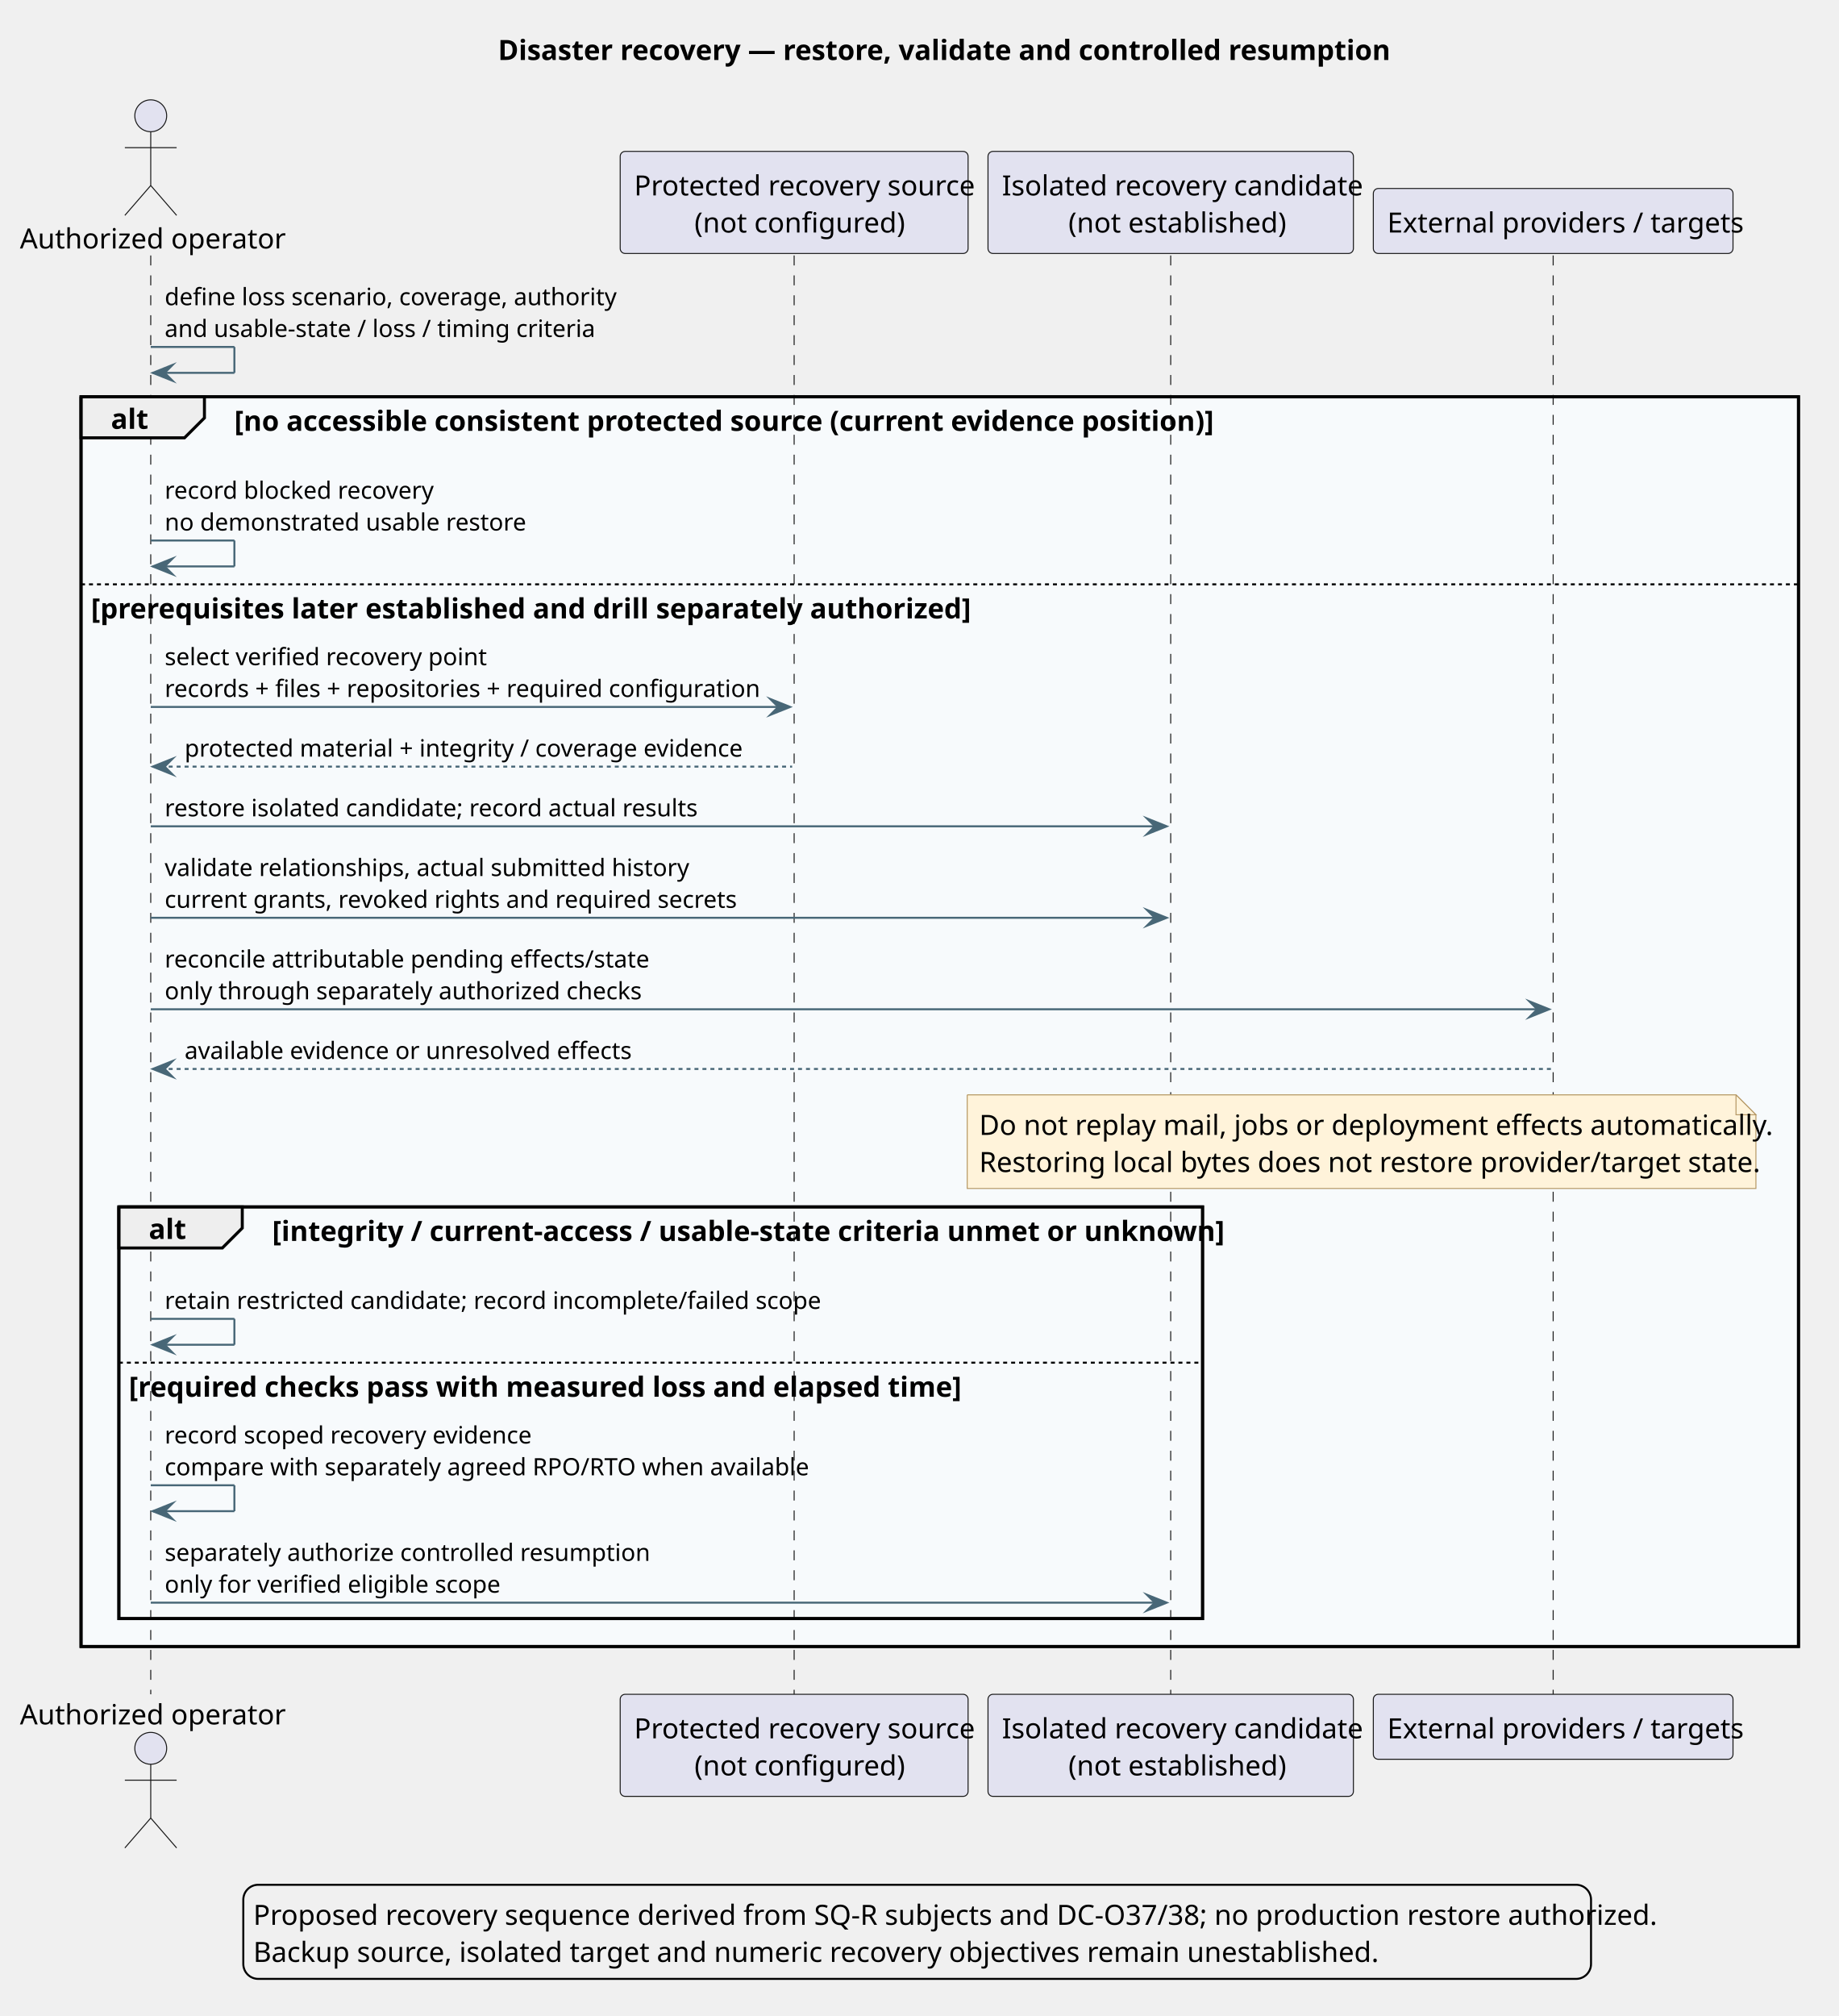
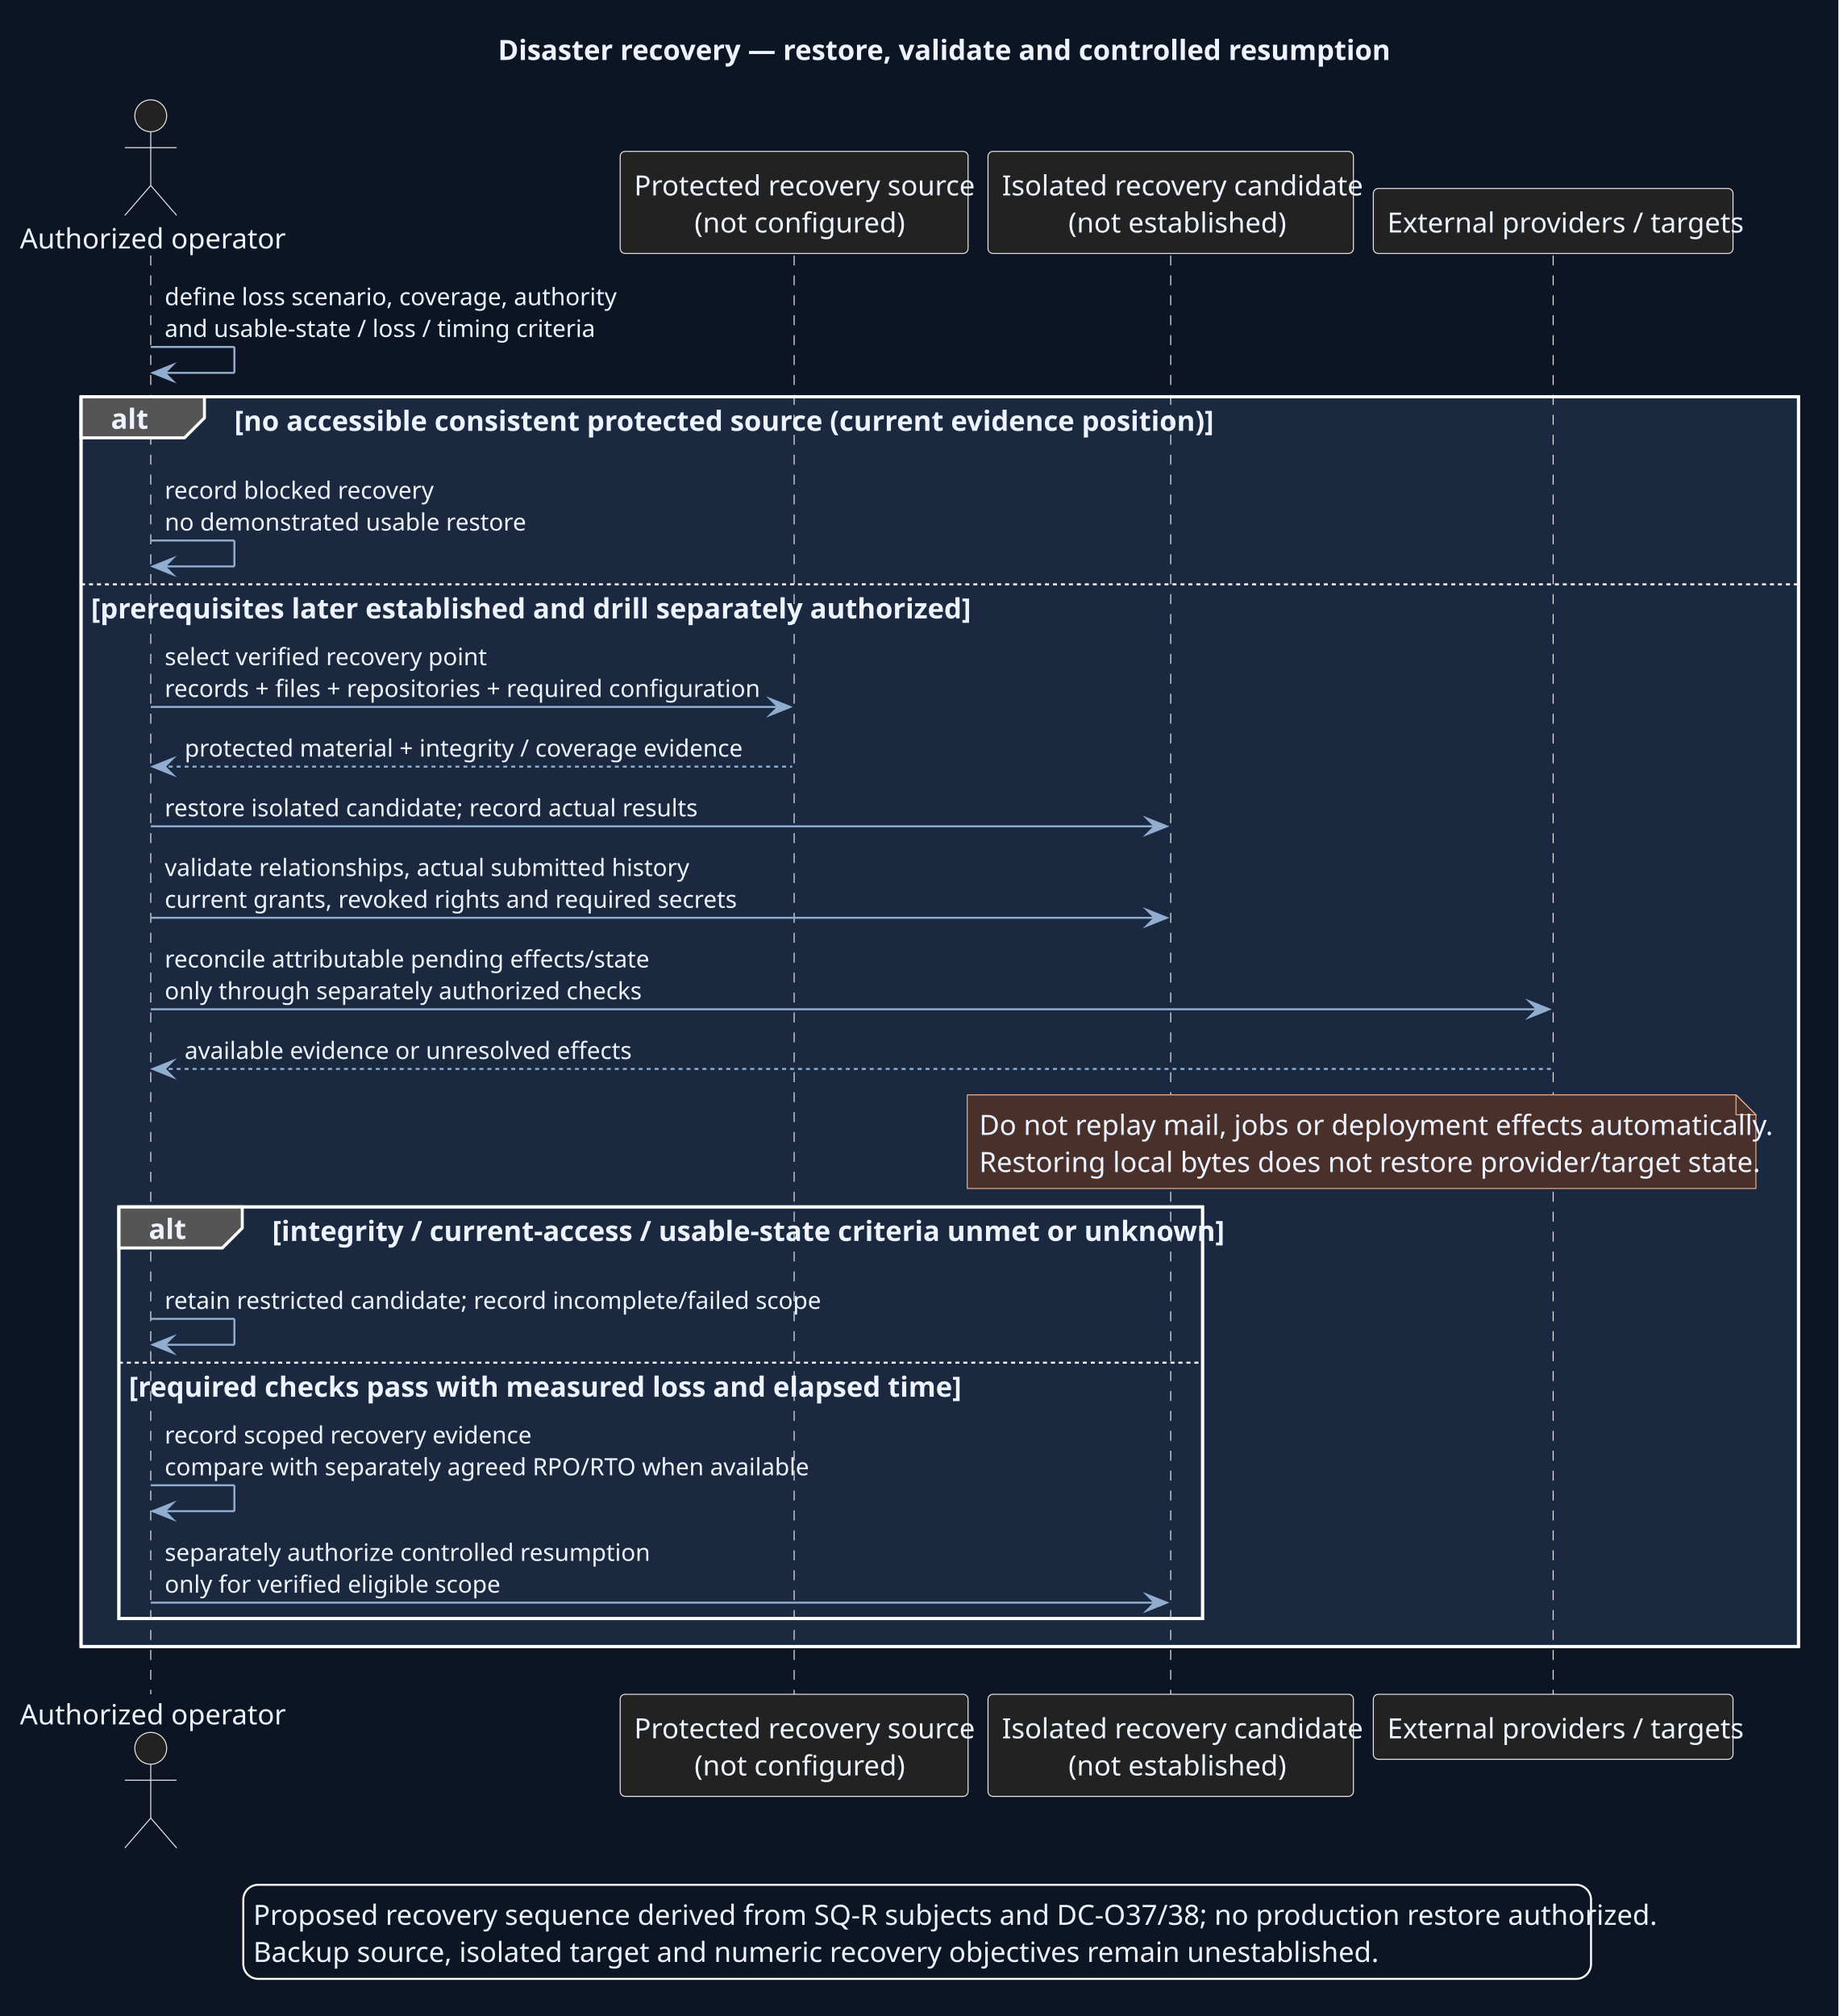
- <svg xmlns="http://www.w3.org/2000/svg" version="1.1" data-diagram-type="SEQUENCE" style="width:923px;height:1012px;background:#FFFFFF;" width="923px" height="1012px" viewBox="0 0 923 1012" zoomAndPan="magnify" preserveAspectRatio="none" contentStyleType="text/css">
+ <svg xmlns="http://www.w3.org/2000/svg" version="1.1" data-diagram-type="SEQUENCE" style="width:923px;height:1012px;background:#0D1525;" width="923px" height="1012px" viewBox="0 0 923 1012" zoomAndPan="magnify" preserveAspectRatio="none" contentStyleType="text/css">
  <defs />
  <g font-family="sans-serif" lengthAdjust="spacing">
-     <g class="title" data-source-line="15">
-       <text x="250.023" y="30.107" fill="#000" font-size="14" textLength="420.957" font-weight="700" font-family="Segoe UI">Disaster recovery — restore, validate and controlled resumption</text>
+     <rect x="0" y="0" width="923" height="1012" fill="#0D1525" style="stroke:none;" />
+     <g class="title" data-source-line="16">
+       <text x="250.023" y="30.107" fill="#EDF4FF" font-size="14" textLength="420.957" font-weight="700" font-family="Segoe UI">Disaster recovery — restore, validate and controlled resumption</text>
    </g>
-     <rect x="40.686" y="199.164" width="862.317" height="627.344" fill="#F7FAFC" style="stroke:#F7FAFC;stroke-width:1;" />
-     <rect x="40.686" y="199.164" width="862.317" height="627.344" fill="none" style="stroke:#000;stroke-width:1.5;" />
-     <rect x="59.686" y="605.84" width="544.118" height="206.668" fill="#F7FAFC" style="stroke:#F7FAFC;stroke-width:1;" />
-     <rect x="59.686" y="605.84" width="544.118" height="206.668" fill="none" style="stroke:#000;stroke-width:1.5;" />
-     <g class="participant-lifeline" data-qualified-name="Op" data-entity-uid="part1" id="part1-lifeline" data-source-line="16">
-       <g>
-         <rect x="72.186" y="128.242" width="8" height="722.266" fill="#000" fill-opacity="0" />
-         <line x1="75.686" y1="128.242" x2="75.686" y2="850.508" style="stroke:#181818;stroke-width:0.5;stroke-dasharray:5,5;" />
-       </g>
+     <rect x="40.686" y="199.164" width="862.317" height="627.344" fill="#1A2940" style="stroke:#1A2940;stroke-width:1;" />
+     <rect x="40.686" y="199.164" width="862.317" height="627.344" fill="none" style="stroke:#FFF;stroke-width:1.5;" />
+     <rect x="59.686" y="605.84" width="544.118" height="206.668" fill="#1A2940" style="stroke:#1A2940;stroke-width:1;" />
+     <rect x="59.686" y="605.84" width="544.118" height="206.668" fill="none" style="stroke:#FFF;stroke-width:1.5;" />
+     <g>
+       <rect x="72.186" y="128.242" width="8" height="722.266" fill="#000" fill-opacity="0" />
+       <line x1="75.686" y1="128.242" x2="75.686" y2="850.508" style="stroke:#E7E7E7;stroke-width:0.5;stroke-dasharray:5,5;" />
    </g>
-     <g class="participant-lifeline" data-qualified-name="Backup" data-entity-uid="part2" id="part2-lifeline" data-source-line="17">
-       <g>
-         <rect x="395.232" y="128.242" width="8" height="722.266" fill="#000" fill-opacity="0" />
-         <line x1="398.732" y1="128.242" x2="398.732" y2="850.508" style="stroke:#181818;stroke-width:0.5;stroke-dasharray:5,5;" />
-       </g>
+     <g>
+       <rect x="395.232" y="128.242" width="8" height="722.266" fill="#000" fill-opacity="0" />
+       <line x1="398.732" y1="128.242" x2="398.732" y2="850.508" style="stroke:#E7E7E7;stroke-width:0.5;stroke-dasharray:5,5;" />
    </g>
-     <g class="participant-lifeline" data-qualified-name="Candidate" data-entity-uid="part3" id="part3-lifeline" data-source-line="18">
-       <g>
-         <rect x="584.303" y="128.242" width="8" height="722.266" fill="#000" fill-opacity="0" />
-         <line x1="587.803" y1="128.242" x2="587.803" y2="850.508" style="stroke:#181818;stroke-width:0.5;stroke-dasharray:5,5;" />
-       </g>
+     <g>
+       <rect x="584.303" y="128.242" width="8" height="722.266" fill="#000" fill-opacity="0" />
+       <line x1="587.803" y1="128.242" x2="587.803" y2="850.508" style="stroke:#E7E7E7;stroke-width:0.5;stroke-dasharray:5,5;" />
    </g>
-     <g class="participant-lifeline" data-qualified-name="External" data-entity-uid="part4" id="part4-lifeline" data-source-line="19">
-       <g>
-         <rect x="776.334" y="128.242" width="8" height="722.266" fill="#000" fill-opacity="0" />
-         <line x1="779.834" y1="128.242" x2="779.834" y2="850.508" style="stroke:#181818;stroke-width:0.5;stroke-dasharray:5,5;" />
-       </g>
+     <g>
+       <rect x="776.334" y="128.242" width="8" height="722.266" fill="#000" fill-opacity="0" />
+       <line x1="779.834" y1="128.242" x2="779.834" y2="850.508" style="stroke:#E7E7E7;stroke-width:0.5;stroke-dasharray:5,5;" />
    </g>
-     <g class="participant participant-head" data-qualified-name="Op" data-entity-uid="part1" id="part1-head" data-source-line="16">
-       <text x="10" y="124.729" fill="#000" font-size="14" textLength="125.371" font-family="Segoe UI">Authorized operator</text>
-       <ellipse cx="75.686" cy="58.121" rx="8" ry="8" fill="#E2E2F0" style="stroke:#181818;stroke-width:0.5;" />
-       <path d="M75.686,66.121 L75.686,93.121 M62.686,74.121 L88.686,74.121 M75.686,93.121 L62.686,108.121 M75.686,93.121 L88.686,108.121" style="stroke:#181818;stroke-width:0.5;" fill="none" />
-     </g>
-     <g class="participant participant-head" data-qualified-name="Backup" data-entity-uid="part2" id="part2-head" data-source-line="17">
-       <rect x="311.396" y="76" width="174.672" height="51.242" fill="#E2E2F0" style="stroke:#181818;stroke-width:0.5;" rx="2.5" ry="2.5" />
-       <text x="318.396" y="98.107" fill="#000" font-size="14" textLength="160.672" font-family="Segoe UI">Protected recovery source</text>
-       <text x="348.673" y="116.729" fill="#000" font-size="14" textLength="100.119" font-family="Segoe UI">(not configured)</text>
-     </g>
-     <g class="participant participant-head" data-qualified-name="Candidate" data-entity-uid="part3" id="part3-head" data-source-line="18">
-       <rect x="496.068" y="76" width="183.47" height="51.242" fill="#E2E2F0" style="stroke:#181818;stroke-width:0.5;" rx="2.5" ry="2.5" />
-       <text x="503.068" y="98.107" fill="#000" font-size="14" textLength="169.47" font-family="Segoe UI">Isolated recovery candidate</text>
-       <text x="536.441" y="116.729" fill="#000" font-size="14" textLength="102.724" font-family="Segoe UI">(not established)</text>
-     </g>
-     <g class="participant participant-head" data-qualified-name="External" data-entity-uid="part4" id="part4-head" data-source-line="19">
-       <rect x="689.538" y="94.621" width="180.592" height="32.621" fill="#E2E2F0" style="stroke:#181818;stroke-width:0.5;" rx="2.5" ry="2.5" />
-       <text x="696.538" y="116.729" fill="#000" font-size="14" textLength="166.592" font-family="Segoe UI">External providers / targets</text>
-     </g>
-     <g class="participant participant-tail" data-qualified-name="Op" data-entity-uid="part1" id="part1-tail" data-source-line="16">
-       <text x="10" y="865.615" fill="#000" font-size="14" textLength="125.371" font-family="Segoe UI">Authorized operator</text>
-       <ellipse cx="75.686" cy="877.629" rx="8" ry="8" fill="#E2E2F0" style="stroke:#181818;stroke-width:0.5;" />
-       <path d="M75.686,885.629 L75.686,912.629 M62.686,893.629 L88.686,893.629 M75.686,912.629 L62.686,927.629 M75.686,912.629 L88.686,927.629" style="stroke:#181818;stroke-width:0.5;" fill="none" />
-     </g>
-     <g class="participant participant-tail" data-qualified-name="Backup" data-entity-uid="part2" id="part2-tail" data-source-line="17">
-       <rect x="311.396" y="850.508" width="174.672" height="51.242" fill="#E2E2F0" style="stroke:#181818;stroke-width:0.5;" rx="2.5" ry="2.5" />
-       <text x="318.396" y="872.615" fill="#000" font-size="14" textLength="160.672" font-family="Segoe UI">Protected recovery source</text>
-       <text x="348.673" y="891.236" fill="#000" font-size="14" textLength="100.119" font-family="Segoe UI">(not configured)</text>
-     </g>
-     <g class="participant participant-tail" data-qualified-name="Candidate" data-entity-uid="part3" id="part3-tail" data-source-line="18">
-       <rect x="496.068" y="850.508" width="183.47" height="51.242" fill="#E2E2F0" style="stroke:#181818;stroke-width:0.5;" rx="2.5" ry="2.5" />
-       <text x="503.068" y="872.615" fill="#000" font-size="14" textLength="169.47" font-family="Segoe UI">Isolated recovery candidate</text>
-       <text x="536.441" y="891.236" fill="#000" font-size="14" textLength="102.724" font-family="Segoe UI">(not established)</text>
-     </g>
-     <g class="participant participant-tail" data-qualified-name="External" data-entity-uid="part4" id="part4-tail" data-source-line="19">
-       <rect x="689.538" y="850.508" width="180.592" height="32.621" fill="#E2E2F0" style="stroke:#181818;stroke-width:0.5;" rx="2.5" ry="2.5" />
-       <text x="696.538" y="872.615" fill="#000" font-size="14" textLength="166.592" font-family="Segoe UI">External providers / targets</text>
-     </g>
-     <g class="message" data-entity-1="part1" data-entity-2="part1" id="msg1" data-source-line="20">
-       <line x1="75.686" y1="174.164" x2="117.686" y2="174.164" style="stroke:#486777;stroke-width:1;" />
-       <line x1="117.686" y1="174.164" x2="117.686" y2="187.164" style="stroke:#486777;stroke-width:1;" />
-       <line x1="76.686" y1="187.164" x2="117.686" y2="187.164" style="stroke:#486777;stroke-width:1;" />
-       <polygon points="86.686,183.164,76.686,187.164,86.686,191.164,82.686,187.164" fill="#486777" style="stroke:#486777;stroke-width:1;stroke-linejoin:miter;stroke-miterlimit:10;" />
-       <text x="82.686" y="153.191" fill="#000" font-size="12" textLength="211.412" font-family="Segoe UI">define loss scenario, coverage, authority</text>
-       <text x="82.686" y="169.152" fill="#000" font-size="12" textLength="204.006" font-family="Segoe UI">and usable-state / loss / timing criteria</text>
-     </g>
-     <path d="M40.686,199.164 L102.646,199.164 L102.646,209.785 L92.646,219.785 L40.686,219.785 L40.686,199.164" style="stroke:#000;stroke-width:1.5;" fill="#EEE" />
-     <rect x="40.686" y="199.164" width="862.317" height="627.344" fill="none" style="stroke:#000;stroke-width:1.5;" />
-     <text x="55.686" y="215.271" fill="#000" font-size="14" textLength="16.96" font-weight="700" font-family="Segoe UI">alt</text>
-     <text x="117.646" y="216.271" fill="#000" font-size="14" textLength="463.9" font-weight="700" font-family="Segoe UI">[no accessible consistent protected source (current evidence position)]</text>
-     <g class="message" data-entity-1="part1" data-entity-2="part1" id="msg2" data-source-line="22">
-       <line x1="75.686" y1="271.328" x2="117.686" y2="271.328" style="stroke:#486777;stroke-width:1;" />
-       <line x1="117.686" y1="271.328" x2="117.686" y2="284.328" style="stroke:#486777;stroke-width:1;" />
-       <line x1="76.686" y1="284.328" x2="117.686" y2="284.328" style="stroke:#486777;stroke-width:1;" />
-       <polygon points="86.686,280.328,76.686,284.328,86.686,288.328,82.686,284.328" fill="#486777" style="stroke:#486777;stroke-width:1;stroke-linejoin:miter;stroke-miterlimit:10;" />
-       <text x="82.686" y="250.355" fill="#000" font-size="12" textLength="127.699" font-family="Segoe UI">record blocked recovery</text>
-       <text x="82.686" y="266.316" fill="#000" font-size="12" textLength="169.336" font-family="Segoe UI">no demonstrated usable restore</text>
-     </g>
-     <line x1="40.686" y1="293.328" x2="903.003" y2="293.328" style="stroke:#000;stroke-width:1;stroke-dasharray:2,2;" />
-     <text x="45.686" y="310.436" fill="#000" font-size="14" textLength="412.576" font-weight="700" font-family="Segoe UI">[prerequisites later established and drill separately authorized]</text>
-     <g class="message" data-entity-1="part1" data-entity-2="part2" id="msg3" data-source-line="24">
-       <polygon points="386.732,350.871,396.732,354.871,386.732,358.871,390.732,354.871" fill="#486777" style="stroke:#486777;stroke-width:1;stroke-linejoin:miter;stroke-miterlimit:10;" />
-       <line x1="75.686" y1="354.871" x2="392.732" y2="354.871" style="stroke:#486777;stroke-width:1;" />
-       <text x="82.686" y="333.898" fill="#000" font-size="12" textLength="151.998" font-family="Segoe UI">select verified recovery point</text>
-       <text x="82.686" y="349.859" fill="#000" font-size="12" textLength="285.68" font-family="Segoe UI">records + files + repositories + required configuration</text>
-     </g>
-     <g class="message" data-entity-1="part2" data-entity-2="part1" id="msg4" data-source-line="25">
-       <polygon points="86.686,380.832,76.686,384.832,86.686,388.832,82.686,384.832" fill="#486777" style="stroke:#486777;stroke-width:1;stroke-linejoin:miter;stroke-miterlimit:10;" />
-       <line x1="80.686" y1="384.832" x2="397.732" y2="384.832" style="stroke:#486777;stroke-width:1;stroke-dasharray:2,2;" />
-       <text x="92.686" y="379.82" fill="#000" font-size="12" textLength="266.186" font-family="Segoe UI">protected material + integrity / coverage evidence</text>
-     </g>
-     <g class="message" data-entity-1="part1" data-entity-2="part3" id="msg5" data-source-line="26">
-       <polygon points="575.803,410.793,585.803,414.793,575.803,418.793,579.803,414.793" fill="#486777" style="stroke:#486777;stroke-width:1;stroke-linejoin:miter;stroke-miterlimit:10;" />
-       <line x1="75.686" y1="414.793" x2="581.803" y2="414.793" style="stroke:#486777;stroke-width:1;" />
-       <text x="82.686" y="409.781" fill="#000" font-size="12" textLength="249.668" font-family="Segoe UI">restore isolated candidate; record actual results</text>
-     </g>
-     <g class="message" data-entity-1="part1" data-entity-2="part3" id="msg6" data-source-line="27">
-       <polygon points="575.803,456.715,585.803,460.715,575.803,464.715,579.803,460.715" fill="#486777" style="stroke:#486777;stroke-width:1;stroke-linejoin:miter;stroke-miterlimit:10;" />
-       <line x1="75.686" y1="460.715" x2="581.803" y2="460.715" style="stroke:#486777;stroke-width:1;" />
-       <text x="82.686" y="439.742" fill="#000" font-size="12" textLength="245.156" font-family="Segoe UI">validate relationships, actual submitted history</text>
-       <text x="82.686" y="455.703" fill="#000" font-size="12" textLength="267.258" font-family="Segoe UI">current grants, revoked rights and required secrets</text>
-     </g>
-     <g class="message" data-entity-1="part1" data-entity-2="part4" id="msg7" data-source-line="28">
-       <polygon points="767.834,502.637,777.834,506.637,767.834,510.637,771.834,506.637" fill="#486777" style="stroke:#486777;stroke-width:1;stroke-linejoin:miter;stroke-miterlimit:10;" />
-       <line x1="75.686" y1="506.637" x2="773.834" y2="506.637" style="stroke:#486777;stroke-width:1;" />
-       <text x="82.686" y="485.664" fill="#000" font-size="12" textLength="227.871" font-family="Segoe UI">reconcile attributable pending effects/state</text>
-       <text x="82.686" y="501.625" fill="#000" font-size="12" textLength="224.092" font-family="Segoe UI">only through separately authorized checks</text>
-     </g>
-     <g class="message" data-entity-1="part4" data-entity-2="part1" id="msg8" data-source-line="29">
-       <polygon points="86.686,532.598,76.686,536.598,86.686,540.598,82.686,536.598" fill="#486777" style="stroke:#486777;stroke-width:1;stroke-linejoin:miter;stroke-miterlimit:10;" />
-       <line x1="80.686" y1="536.598" x2="778.834" y2="536.598" style="stroke:#486777;stroke-width:1;stroke-dasharray:2,2;" />
-       <text x="92.686" y="531.586" fill="#000" font-size="12" textLength="210.258" font-family="Segoe UI">available evidence or unresolved effects</text>
-     </g>
-     <path d="M485.635,549.598 L485.635,596.598 L881.635,596.598 L881.635,559.598 L871.635,549.598 L485.635,549.598" style="stroke:#B59865;stroke-width:0.5;" fill="#FFF3DA" />
-     <path d="M871.635,549.598 L871.635,559.598 L881.635,559.598 L871.635,549.598" style="stroke:#B59865;stroke-width:0.5;" fill="#FFF3DA" />
-     <text x="491.635" y="569.705" fill="#000" font-size="14" textLength="375.368" font-family="Segoe UI">Do not replay mail, jobs or deployment effects automatically.</text>
-     <text x="491.635" y="588.326" fill="#000" font-size="14" textLength="368.519" font-family="Segoe UI">Restoring local bytes does not restore provider/target state.</text>
-     <path d="M59.686,605.84 L121.646,605.84 L121.646,616.461 L111.646,626.461 L59.686,626.461 L59.686,605.84" style="stroke:#000;stroke-width:1.5;" fill="#EEE" />
-     <rect x="59.686" y="605.84" width="544.118" height="206.668" fill="none" style="stroke:#000;stroke-width:1.5;" />
-     <text x="74.686" y="621.947" fill="#000" font-size="14" textLength="16.96" font-weight="700" font-family="Segoe UI">alt</text>
-     <text x="136.646" y="622.947" fill="#000" font-size="14" textLength="449.606" font-weight="700" font-family="Segoe UI">[integrity / current-access / usable-state criteria unmet or unknown]</text>
-     <g class="message" data-entity-1="part1" data-entity-2="part1" id="msg9" data-source-line="35">
-       <line x1="75.686" y1="662.043" x2="117.686" y2="662.043" style="stroke:#486777;stroke-width:1;" />
-       <line x1="117.686" y1="662.043" x2="117.686" y2="675.043" style="stroke:#486777;stroke-width:1;" />
-       <line x1="76.686" y1="675.043" x2="117.686" y2="675.043" style="stroke:#486777;stroke-width:1;" />
-       <polygon points="86.686,671.043,76.686,675.043,86.686,679.043,82.686,675.043" fill="#486777" style="stroke:#486777;stroke-width:1;stroke-linejoin:miter;stroke-miterlimit:10;" />
-       <text x="82.686" y="657.031" fill="#000" font-size="12" textLength="309.047" font-family="Segoe UI">retain restricted candidate; record incomplete/failed scope</text>
-     </g>
-     <line x1="59.686" y1="684.043" x2="603.803" y2="684.043" style="stroke:#000;stroke-width:1;stroke-dasharray:2,2;" />
-     <text x="64.686" y="701.15" fill="#000" font-size="14" textLength="392.185" font-weight="700" font-family="Segoe UI">[required checks pass with measured loss and elapsed time]</text>
-     <g class="message" data-entity-1="part1" data-entity-2="part1" id="msg10" data-source-line="37">
-       <line x1="75.686" y1="745.586" x2="117.686" y2="745.586" style="stroke:#486777;stroke-width:1;" />
-       <line x1="117.686" y1="745.586" x2="117.686" y2="758.586" style="stroke:#486777;stroke-width:1;" />
-       <line x1="76.686" y1="758.586" x2="117.686" y2="758.586" style="stroke:#486777;stroke-width:1;" />
-       <polygon points="86.686,754.586,76.686,758.586,86.686,762.586,82.686,758.586" fill="#486777" style="stroke:#486777;stroke-width:1;stroke-linejoin:miter;stroke-miterlimit:10;" />
-       <text x="82.686" y="724.613" fill="#000" font-size="12" textLength="174.088" font-family="Segoe UI">record scoped recovery evidence</text>
-       <text x="82.686" y="740.574" fill="#000" font-size="12" textLength="304.271" font-family="Segoe UI">compare with separately agreed RPO/RTO when available</text>
-     </g>
-     <g class="message" data-entity-1="part1" data-entity-2="part3" id="msg11" data-source-line="38">
-       <polygon points="575.803,800.508,585.803,804.508,575.803,808.508,579.803,804.508" fill="#486777" style="stroke:#486777;stroke-width:1;stroke-linejoin:miter;stroke-miterlimit:10;" />
-       <line x1="75.686" y1="804.508" x2="581.803" y2="804.508" style="stroke:#486777;stroke-width:1;" />
-       <text x="82.686" y="783.535" fill="#000" font-size="12" textLength="227.59" font-family="Segoe UI">separately authorize controlled resumption</text>
-       <text x="82.686" y="799.496" fill="#000" font-size="12" textLength="159.041" font-family="Segoe UI">only for verified eligible scope</text>
-     </g>
-     <g class="legend" data-source-line="42">
-       <rect x="122.161" y="946.129" width="676.682" height="47.242" fill="none" style="stroke:#000;stroke-width:1;" rx="7.5" ry="7.5" />
-       <text x="127.161" y="966.236" fill="#000" font-size="14" textLength="666.682" font-family="Segoe UI">Proposed recovery sequence derived from SQ-R subjects and DC-O37/38; no production restore authorized.</text>
-       <text x="127.161" y="984.857" fill="#000" font-size="14" textLength="527.017" font-family="Segoe UI">Backup source, isolated target and numeric recovery objectives remain unestablished.</text>
+     <text x="10" y="124.729" fill="#EDF4FF" font-size="14" textLength="125.371" font-family="Segoe UI">Authorized operator</text>
+     <ellipse cx="75.686" cy="58.121" rx="8" ry="8" fill="#222" style="stroke:#E7E7E7;stroke-width:0.5;" />
+     <path d="M75.686,66.121 L75.686,93.121 M62.686,74.121 L88.686,74.121 M75.686,93.121 L62.686,108.121 M75.686,93.121 L88.686,108.121" style="stroke:#E7E7E7;stroke-width:0.5;" fill="none" />
+     <rect x="311.396" y="76" width="174.672" height="51.242" fill="#222" style="stroke:#E7E7E7;stroke-width:0.5;" rx="2.5" ry="2.5" />
+     <text x="318.396" y="98.107" fill="#EDF4FF" font-size="14" textLength="160.672" font-family="Segoe UI">Protected recovery source</text>
+     <text x="348.673" y="116.729" fill="#EDF4FF" font-size="14" textLength="100.119" font-family="Segoe UI">(not configured)</text>
+     <rect x="496.068" y="76" width="183.47" height="51.242" fill="#222" style="stroke:#E7E7E7;stroke-width:0.5;" rx="2.5" ry="2.5" />
+     <text x="503.068" y="98.107" fill="#EDF4FF" font-size="14" textLength="169.47" font-family="Segoe UI">Isolated recovery candidate</text>
+     <text x="536.441" y="116.729" fill="#EDF4FF" font-size="14" textLength="102.724" font-family="Segoe UI">(not established)</text>
+     <rect x="689.538" y="94.621" width="180.592" height="32.621" fill="#222" style="stroke:#E7E7E7;stroke-width:0.5;" rx="2.5" ry="2.5" />
+     <text x="696.538" y="116.729" fill="#EDF4FF" font-size="14" textLength="166.592" font-family="Segoe UI">External providers / targets</text>
+     <text x="10" y="865.615" fill="#EDF4FF" font-size="14" textLength="125.371" font-family="Segoe UI">Authorized operator</text>
+     <ellipse cx="75.686" cy="877.629" rx="8" ry="8" fill="#222" style="stroke:#E7E7E7;stroke-width:0.5;" />
+     <path d="M75.686,885.629 L75.686,912.629 M62.686,893.629 L88.686,893.629 M75.686,912.629 L62.686,927.629 M75.686,912.629 L88.686,927.629" style="stroke:#E7E7E7;stroke-width:0.5;" fill="none" />
+     <rect x="311.396" y="850.508" width="174.672" height="51.242" fill="#222" style="stroke:#E7E7E7;stroke-width:0.5;" rx="2.5" ry="2.5" />
+     <text x="318.396" y="872.615" fill="#EDF4FF" font-size="14" textLength="160.672" font-family="Segoe UI">Protected recovery source</text>
+     <text x="348.673" y="891.236" fill="#EDF4FF" font-size="14" textLength="100.119" font-family="Segoe UI">(not configured)</text>
+     <rect x="496.068" y="850.508" width="183.47" height="51.242" fill="#222" style="stroke:#E7E7E7;stroke-width:0.5;" rx="2.5" ry="2.5" />
+     <text x="503.068" y="872.615" fill="#EDF4FF" font-size="14" textLength="169.47" font-family="Segoe UI">Isolated recovery candidate</text>
+     <text x="536.441" y="891.236" fill="#EDF4FF" font-size="14" textLength="102.724" font-family="Segoe UI">(not established)</text>
+     <rect x="689.538" y="850.508" width="180.592" height="32.621" fill="#222" style="stroke:#E7E7E7;stroke-width:0.5;" rx="2.5" ry="2.5" />
+     <text x="696.538" y="872.615" fill="#EDF4FF" font-size="14" textLength="166.592" font-family="Segoe UI">External providers / targets</text>
+     <line x1="75.686" y1="174.164" x2="117.686" y2="174.164" style="stroke:#91AED1;stroke-width:1;" />
+     <line x1="117.686" y1="174.164" x2="117.686" y2="187.164" style="stroke:#91AED1;stroke-width:1;" />
+     <line x1="76.686" y1="187.164" x2="117.686" y2="187.164" style="stroke:#91AED1;stroke-width:1;" />
+     <polygon points="86.686,183.164,76.686,187.164,86.686,191.164,82.686,187.164" fill="#91AED1" style="stroke:#91AED1;stroke-width:1;stroke-linejoin:miter;stroke-miterlimit:10;" />
+     <text x="82.686" y="153.191" fill="#EDF4FF" font-size="12" textLength="211.412" font-family="Segoe UI">define loss scenario, coverage, authority</text>
+     <text x="82.686" y="169.152" fill="#EDF4FF" font-size="12" textLength="204.006" font-family="Segoe UI">and usable-state / loss / timing criteria</text>
+     <path d="M40.686,199.164 L102.646,199.164 L102.646,209.785 L92.646,219.785 L40.686,219.785 L40.686,199.164" style="stroke:#FFF;stroke-width:1.5;" fill="#555" />
+     <rect x="40.686" y="199.164" width="862.317" height="627.344" fill="none" style="stroke:#FFF;stroke-width:1.5;" />
+     <text x="55.686" y="215.271" fill="#EDF4FF" font-size="14" textLength="16.96" font-weight="700" font-family="Segoe UI">alt</text>
+     <text x="117.646" y="216.271" fill="#EDF4FF" font-size="14" textLength="463.9" font-weight="700" font-family="Segoe UI">[no accessible consistent protected source (current evidence position)]</text>
+     <line x1="75.686" y1="271.328" x2="117.686" y2="271.328" style="stroke:#91AED1;stroke-width:1;" />
+     <line x1="117.686" y1="271.328" x2="117.686" y2="284.328" style="stroke:#91AED1;stroke-width:1;" />
+     <line x1="76.686" y1="284.328" x2="117.686" y2="284.328" style="stroke:#91AED1;stroke-width:1;" />
+     <polygon points="86.686,280.328,76.686,284.328,86.686,288.328,82.686,284.328" fill="#91AED1" style="stroke:#91AED1;stroke-width:1;stroke-linejoin:miter;stroke-miterlimit:10;" />
+     <text x="82.686" y="250.355" fill="#EDF4FF" font-size="12" textLength="127.699" font-family="Segoe UI">record blocked recovery</text>
+     <text x="82.686" y="266.316" fill="#EDF4FF" font-size="12" textLength="169.336" font-family="Segoe UI">no demonstrated usable restore</text>
+     <line x1="40.686" y1="293.328" x2="903.003" y2="293.328" style="stroke:#FFF;stroke-width:1;stroke-dasharray:2,2;" />
+     <text x="45.686" y="310.436" fill="#EDF4FF" font-size="14" textLength="412.576" font-weight="700" font-family="Segoe UI">[prerequisites later established and drill separately authorized]</text>
+     <polygon points="386.732,350.871,396.732,354.871,386.732,358.871,390.732,354.871" fill="#91AED1" style="stroke:#91AED1;stroke-width:1;stroke-linejoin:miter;stroke-miterlimit:10;" />
+     <line x1="75.686" y1="354.871" x2="392.732" y2="354.871" style="stroke:#91AED1;stroke-width:1;" />
+     <text x="82.686" y="333.898" fill="#EDF4FF" font-size="12" textLength="151.998" font-family="Segoe UI">select verified recovery point</text>
+     <text x="82.686" y="349.859" fill="#EDF4FF" font-size="12" textLength="285.68" font-family="Segoe UI">records + files + repositories + required configuration</text>
+     <polygon points="86.686,380.832,76.686,384.832,86.686,388.832,82.686,384.832" fill="#91AED1" style="stroke:#91AED1;stroke-width:1;stroke-linejoin:miter;stroke-miterlimit:10;" />
+     <line x1="80.686" y1="384.832" x2="397.732" y2="384.832" style="stroke:#91AED1;stroke-width:1;stroke-dasharray:2,2;" />
+     <text x="92.686" y="379.82" fill="#EDF4FF" font-size="12" textLength="266.186" font-family="Segoe UI">protected material + integrity / coverage evidence</text>
+     <polygon points="575.803,410.793,585.803,414.793,575.803,418.793,579.803,414.793" fill="#91AED1" style="stroke:#91AED1;stroke-width:1;stroke-linejoin:miter;stroke-miterlimit:10;" />
+     <line x1="75.686" y1="414.793" x2="581.803" y2="414.793" style="stroke:#91AED1;stroke-width:1;" />
+     <text x="82.686" y="409.781" fill="#EDF4FF" font-size="12" textLength="249.668" font-family="Segoe UI">restore isolated candidate; record actual results</text>
+     <polygon points="575.803,456.715,585.803,460.715,575.803,464.715,579.803,460.715" fill="#91AED1" style="stroke:#91AED1;stroke-width:1;stroke-linejoin:miter;stroke-miterlimit:10;" />
+     <line x1="75.686" y1="460.715" x2="581.803" y2="460.715" style="stroke:#91AED1;stroke-width:1;" />
+     <text x="82.686" y="439.742" fill="#EDF4FF" font-size="12" textLength="245.156" font-family="Segoe UI">validate relationships, actual submitted history</text>
+     <text x="82.686" y="455.703" fill="#EDF4FF" font-size="12" textLength="267.258" font-family="Segoe UI">current grants, revoked rights and required secrets</text>
+     <polygon points="767.834,502.637,777.834,506.637,767.834,510.637,771.834,506.637" fill="#91AED1" style="stroke:#91AED1;stroke-width:1;stroke-linejoin:miter;stroke-miterlimit:10;" />
+     <line x1="75.686" y1="506.637" x2="773.834" y2="506.637" style="stroke:#91AED1;stroke-width:1;" />
+     <text x="82.686" y="485.664" fill="#EDF4FF" font-size="12" textLength="227.871" font-family="Segoe UI">reconcile attributable pending effects/state</text>
+     <text x="82.686" y="501.625" fill="#EDF4FF" font-size="12" textLength="224.092" font-family="Segoe UI">only through separately authorized checks</text>
+     <polygon points="86.686,532.598,76.686,536.598,86.686,540.598,82.686,536.598" fill="#91AED1" style="stroke:#91AED1;stroke-width:1;stroke-linejoin:miter;stroke-miterlimit:10;" />
+     <line x1="80.686" y1="536.598" x2="778.834" y2="536.598" style="stroke:#91AED1;stroke-width:1;stroke-dasharray:2,2;" />
+     <text x="92.686" y="531.586" fill="#EDF4FF" font-size="12" textLength="210.258" font-family="Segoe UI">available evidence or unresolved effects</text>
+     <path d="M485.635,549.598 L485.635,596.598 L881.635,596.598 L881.635,559.598 L871.635,549.598 L485.635,549.598" style="stroke:#F1AD8A;stroke-width:0.5;" fill="#4A302B" />
+     <path d="M871.635,549.598 L871.635,559.598 L881.635,559.598 L871.635,549.598" style="stroke:#F1AD8A;stroke-width:0.5;" fill="#4A302B" />
+     <text x="491.635" y="569.705" fill="#EDF4FF" font-size="14" textLength="375.368" font-family="Segoe UI">Do not replay mail, jobs or deployment effects automatically.</text>
+     <text x="491.635" y="588.326" fill="#EDF4FF" font-size="14" textLength="368.519" font-family="Segoe UI">Restoring local bytes does not restore provider/target state.</text>
+     <path d="M59.686,605.84 L121.646,605.84 L121.646,616.461 L111.646,626.461 L59.686,626.461 L59.686,605.84" style="stroke:#FFF;stroke-width:1.5;" fill="#555" />
+     <rect x="59.686" y="605.84" width="544.118" height="206.668" fill="none" style="stroke:#FFF;stroke-width:1.5;" />
+     <text x="74.686" y="621.947" fill="#EDF4FF" font-size="14" textLength="16.96" font-weight="700" font-family="Segoe UI">alt</text>
+     <text x="136.646" y="622.947" fill="#EDF4FF" font-size="14" textLength="449.606" font-weight="700" font-family="Segoe UI">[integrity / current-access / usable-state criteria unmet or unknown]</text>
+     <line x1="75.686" y1="662.043" x2="117.686" y2="662.043" style="stroke:#91AED1;stroke-width:1;" />
+     <line x1="117.686" y1="662.043" x2="117.686" y2="675.043" style="stroke:#91AED1;stroke-width:1;" />
+     <line x1="76.686" y1="675.043" x2="117.686" y2="675.043" style="stroke:#91AED1;stroke-width:1;" />
+     <polygon points="86.686,671.043,76.686,675.043,86.686,679.043,82.686,675.043" fill="#91AED1" style="stroke:#91AED1;stroke-width:1;stroke-linejoin:miter;stroke-miterlimit:10;" />
+     <text x="82.686" y="657.031" fill="#EDF4FF" font-size="12" textLength="309.047" font-family="Segoe UI">retain restricted candidate; record incomplete/failed scope</text>
+     <line x1="59.686" y1="684.043" x2="603.803" y2="684.043" style="stroke:#FFF;stroke-width:1;stroke-dasharray:2,2;" />
+     <text x="64.686" y="701.15" fill="#EDF4FF" font-size="14" textLength="392.185" font-weight="700" font-family="Segoe UI">[required checks pass with measured loss and elapsed time]</text>
+     <line x1="75.686" y1="745.586" x2="117.686" y2="745.586" style="stroke:#91AED1;stroke-width:1;" />
+     <line x1="117.686" y1="745.586" x2="117.686" y2="758.586" style="stroke:#91AED1;stroke-width:1;" />
+     <line x1="76.686" y1="758.586" x2="117.686" y2="758.586" style="stroke:#91AED1;stroke-width:1;" />
+     <polygon points="86.686,754.586,76.686,758.586,86.686,762.586,82.686,758.586" fill="#91AED1" style="stroke:#91AED1;stroke-width:1;stroke-linejoin:miter;stroke-miterlimit:10;" />
+     <text x="82.686" y="724.613" fill="#EDF4FF" font-size="12" textLength="174.088" font-family="Segoe UI">record scoped recovery evidence</text>
+     <text x="82.686" y="740.574" fill="#EDF4FF" font-size="12" textLength="304.271" font-family="Segoe UI">compare with separately agreed RPO/RTO when available</text>
+     <polygon points="575.803,800.508,585.803,804.508,575.803,808.508,579.803,804.508" fill="#91AED1" style="stroke:#91AED1;stroke-width:1;stroke-linejoin:miter;stroke-miterlimit:10;" />
+     <line x1="75.686" y1="804.508" x2="581.803" y2="804.508" style="stroke:#91AED1;stroke-width:1;" />
+     <text x="82.686" y="783.535" fill="#EDF4FF" font-size="12" textLength="227.59" font-family="Segoe UI">separately authorize controlled resumption</text>
+     <text x="82.686" y="799.496" fill="#EDF4FF" font-size="12" textLength="159.041" font-family="Segoe UI">only for verified eligible scope</text>
+     <g class="legend" data-source-line="43">
+       <rect x="122.161" y="946.129" width="676.682" height="47.242" fill="none" style="stroke:#FFF;stroke-width:1;" rx="7.5" ry="7.5" />
+       <text x="127.161" y="966.236" fill="#EDF4FF" font-size="14" textLength="666.682" font-family="Segoe UI">Proposed recovery sequence derived from SQ-R subjects and DC-O37/38; no production restore authorized.</text>
+       <text x="127.161" y="984.857" fill="#EDF4FF" font-size="14" textLength="527.017" font-family="Segoe UI">Backup source, isolated target and numeric recovery objectives remain unestablished.</text>
    </g>
  </g>
</svg>
